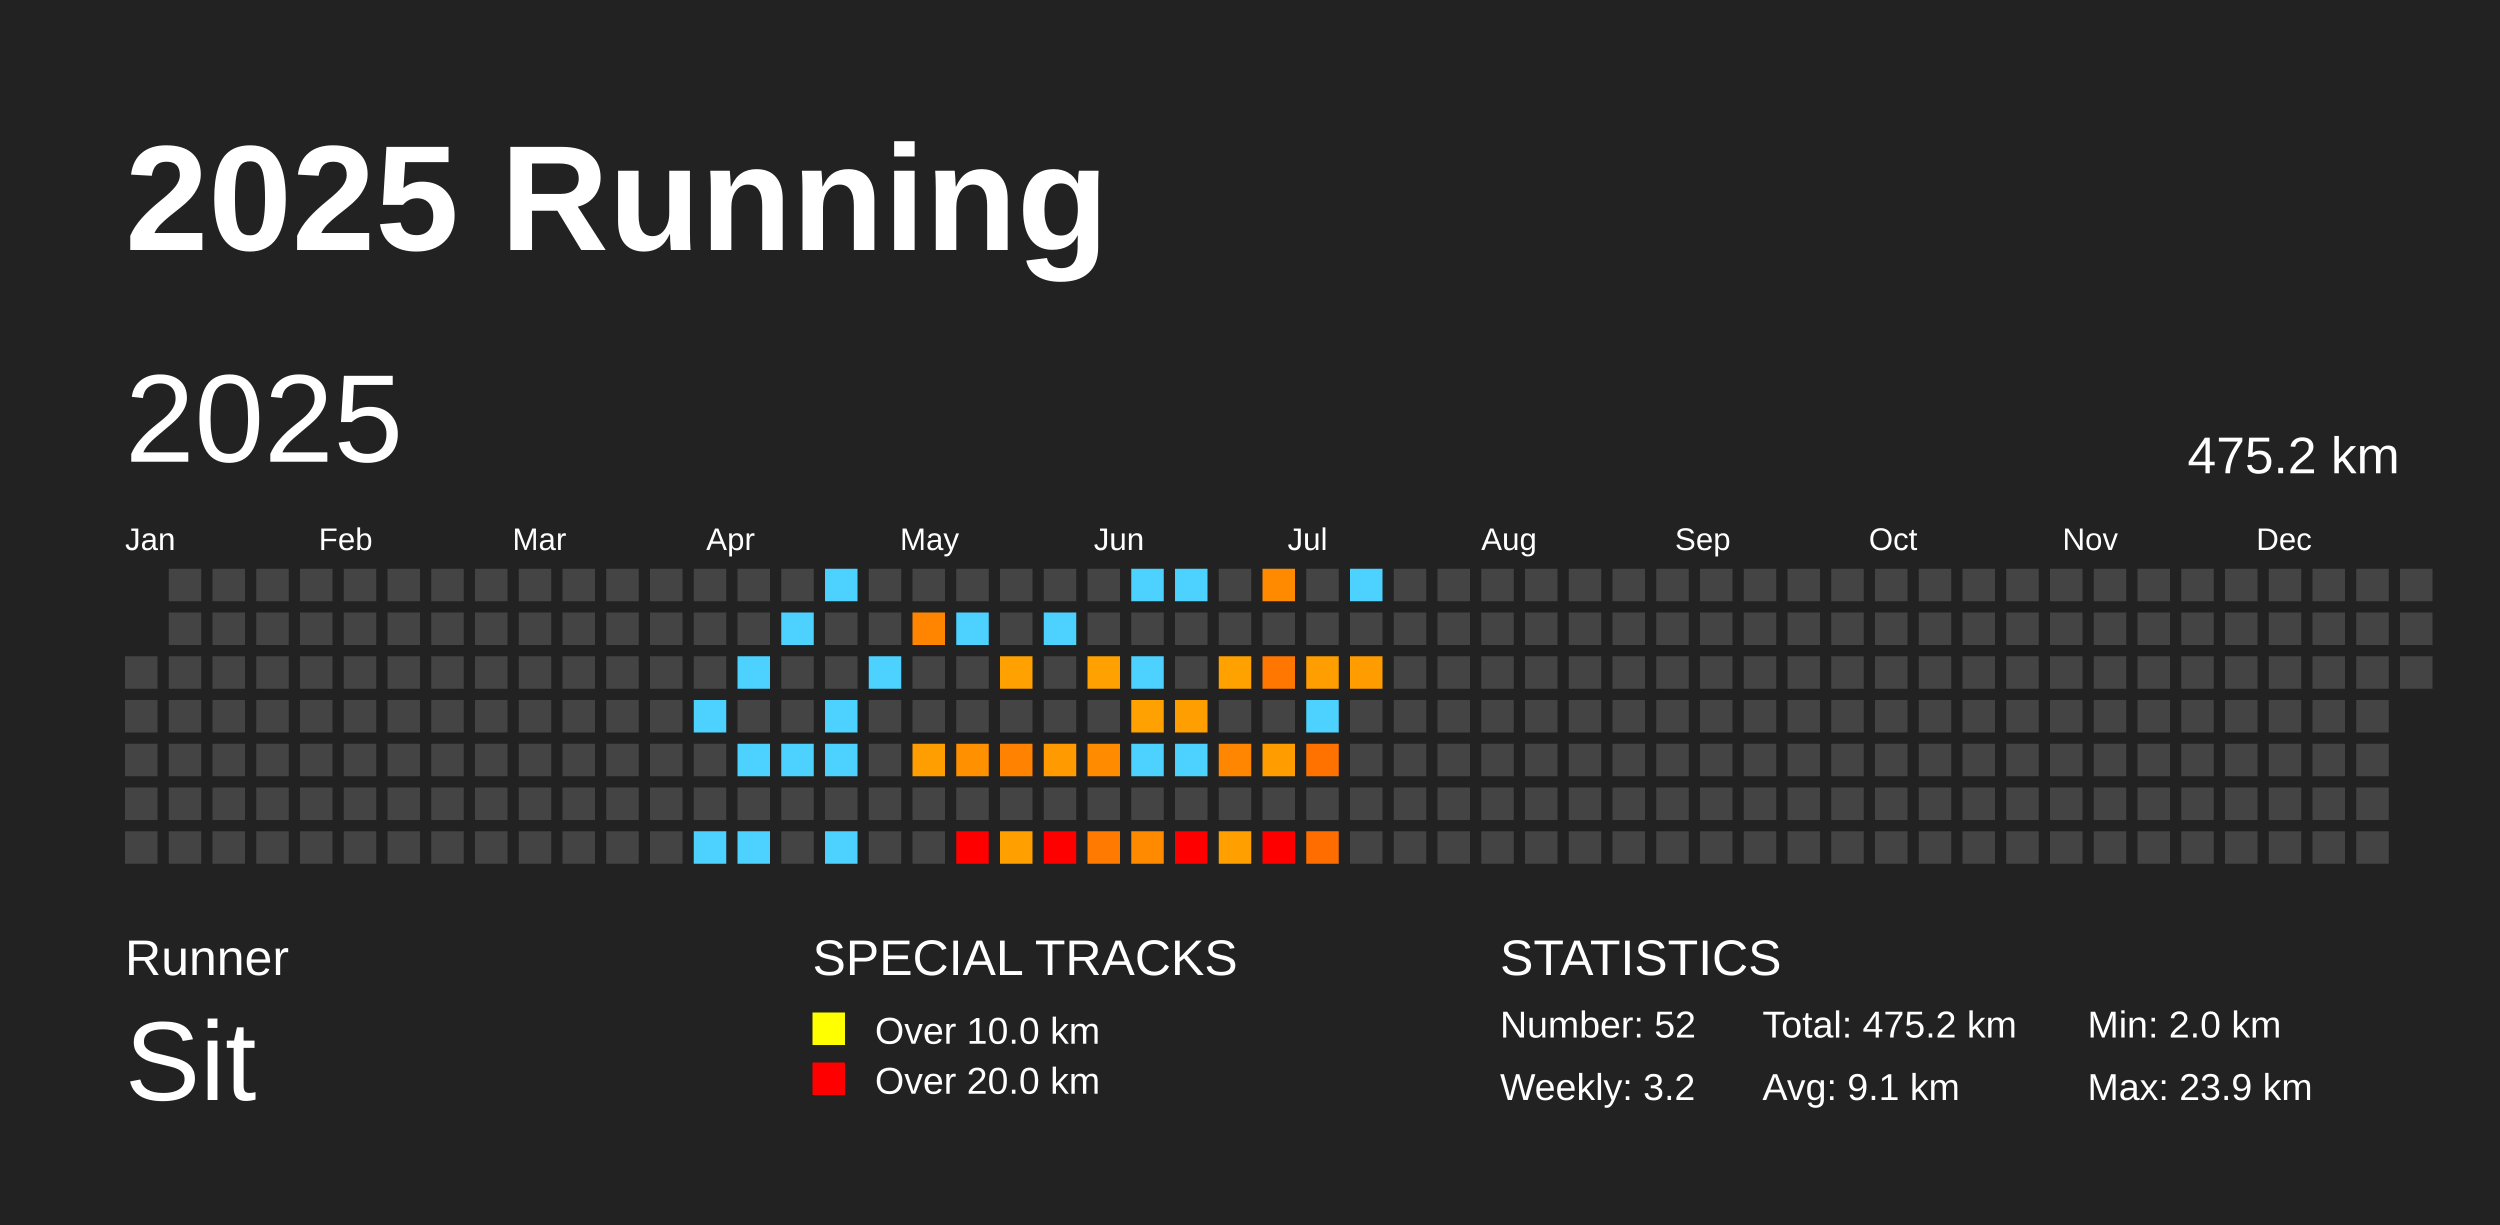
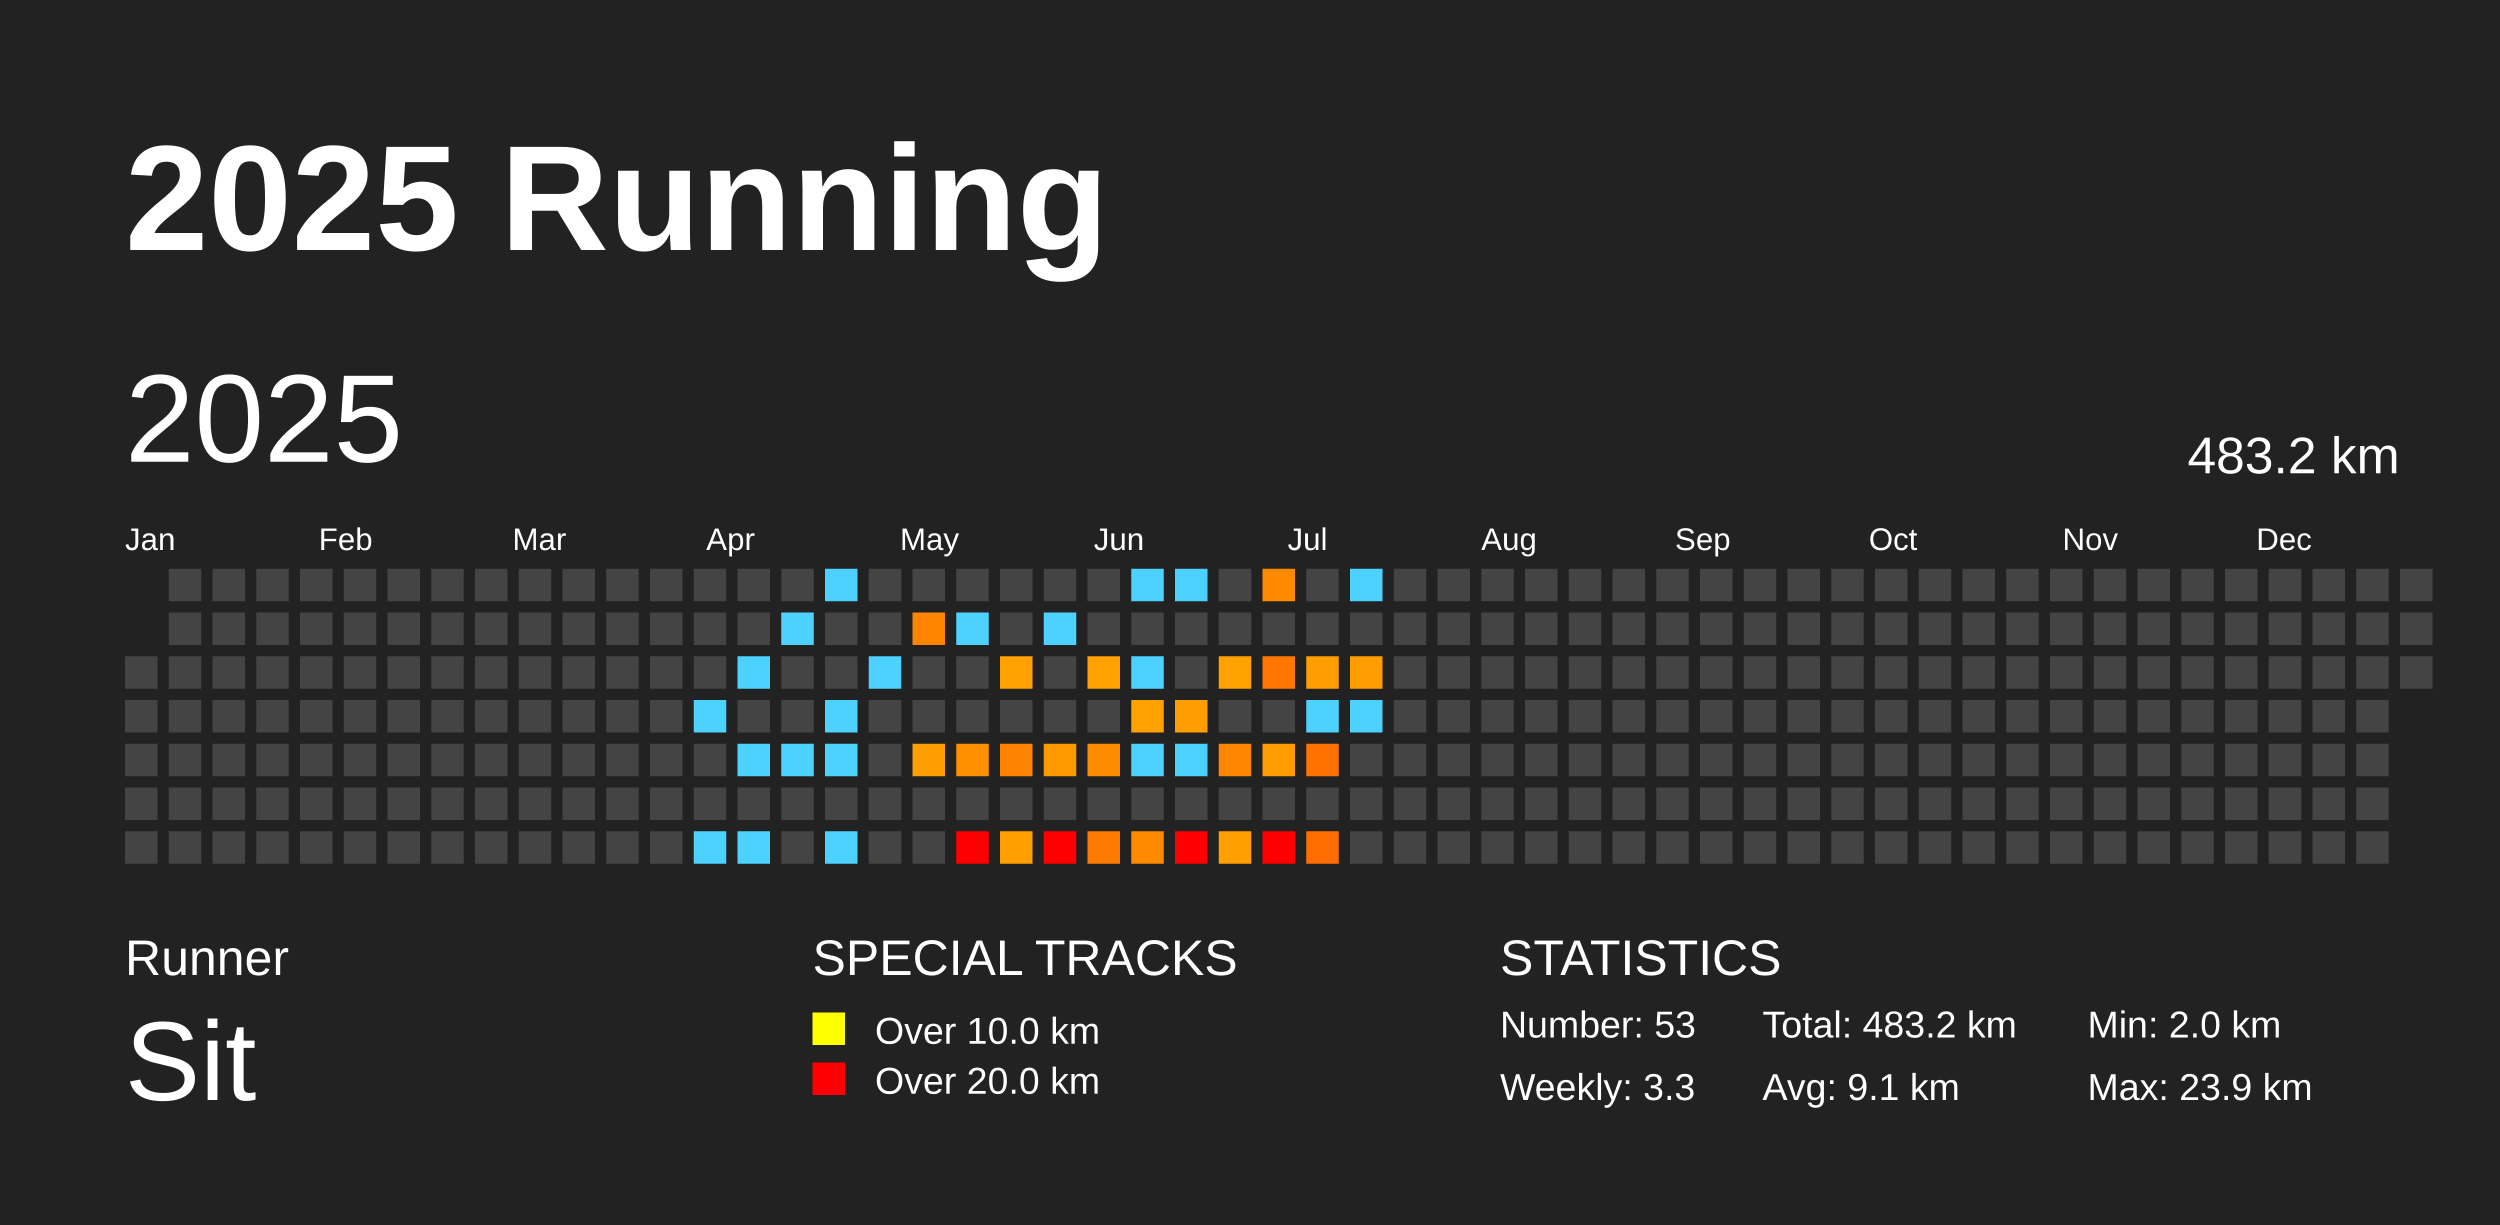
<svg xmlns="http://www.w3.org/2000/svg" baseProfile="full" height="98mm" version="1.1" viewBox="0,0,200,98" width="200mm">
  <defs />
  <rect fill="#222222" height="98" width="200" x="0" y="0" />
  <text fill="#FFFFFF" style="font-size:12px; font-family:Arial; font-weight:bold;" x="10" y="20">2025 Running</text>
  <text fill="#FFFFFF" style="font-size:4px; font-family:Arial" x="10" y="78">Runner</text>
  <text fill="#FFFFFF" style="font-size:9px; font-family:Arial" x="10" y="88">Sit</text>
  <text fill="#FFFFFF" style="font-size:4px; font-family:Arial" x="65" y="78">SPECIAL TRACKS</text>
  <rect fill="yellow" height="2.6" width="2.6" x="65" y="81" />
  <text fill="#FFFFFF" style="font-size:3px; font-family:Arial" x="70" y="83.5">Over 10.0 km</text>
  <rect fill="red" height="2.6" width="2.6" x="65" y="85" />
  <text fill="#FFFFFF" style="font-size:3px; font-family:Arial" x="70" y="87.5">Over 20.0 km</text>
  <text fill="#FFFFFF" style="font-size:4px; font-family:Arial" x="120" y="78">STATISTICS</text>
-   <text fill="#FFFFFF" style="font-size:3px; font-family:Arial" x="120" y="83">Number: 52</text>
-   <text fill="#FFFFFF" style="font-size:3px; font-family:Arial" x="120" y="88">Weekly: 3.2</text>
-   <text fill="#FFFFFF" style="font-size:3px; font-family:Arial" x="141" y="83">Total: 475.2 km</text>
+   <text fill="#FFFFFF" style="font-size:3px; font-family:Arial" x="120" y="83">Number: 53</text>
+   <text fill="#FFFFFF" style="font-size:3px; font-family:Arial" x="120" y="88">Weekly: 3.3</text>
+   <text fill="#FFFFFF" style="font-size:3px; font-family:Arial" x="141" y="83">Total: 483.2 km</text>
  <text fill="#FFFFFF" style="font-size:3px; font-family:Arial" x="141" y="88">Avg: 9.1 km</text>
  <text fill="#FFFFFF" style="font-size:3px; font-family:Arial" x="167" y="83">Min: 2.0 km</text>
  <text fill="#FFFFFF" style="font-size:3px; font-family:Arial" x="167" y="88">Max: 23.9 km</text>
  <text dominant-baseline="hanging" fill="#FFFFFF" style="font-size:10.0px; font-family:Arial;" x="10" y="30">2025</text>
-   <text dominant-baseline="hanging" fill="#FFFFFF" style="font-size:4.125px; font-family:Arial;" x="175" y="35">475.2 km</text>
+   <text dominant-baseline="hanging" fill="#FFFFFF" style="font-size:4.125px; font-family:Arial;" x="175" y="35">483.2 km</text>
  <text fill="#FFFFFF" style="font-size:2.5px; font-family:Arial" x="10.0" y="44">Jan</text>
  <text fill="#FFFFFF" style="font-size:2.5px; font-family:Arial" x="25.5" y="44">Feb</text>
  <text fill="#FFFFFF" style="font-size:2.5px; font-family:Arial" x="41.0" y="44">Mar</text>
  <text fill="#FFFFFF" style="font-size:2.5px; font-family:Arial" x="56.5" y="44">Apr</text>
  <text fill="#FFFFFF" style="font-size:2.5px; font-family:Arial" x="72.0" y="44">May</text>
  <text fill="#FFFFFF" style="font-size:2.5px; font-family:Arial" x="87.5" y="44">Jun</text>
  <text fill="#FFFFFF" style="font-size:2.5px; font-family:Arial" x="103.0" y="44">Jul</text>
  <text fill="#FFFFFF" style="font-size:2.5px; font-family:Arial" x="118.5" y="44">Aug</text>
  <text fill="#FFFFFF" style="font-size:2.5px; font-family:Arial" x="134.0" y="44">Sep</text>
  <text fill="#FFFFFF" style="font-size:2.5px; font-family:Arial" x="149.5" y="44">Oct</text>
  <text fill="#FFFFFF" style="font-size:2.5px; font-family:Arial" x="165.0" y="44">Nov</text>
  <text fill="#FFFFFF" style="font-size:2.5px; font-family:Arial" x="180.5" y="44">Dec</text>
  <rect fill="#444444" height="2.6" width="2.6" x="10.0" y="52.5" />
  <rect fill="#444444" height="2.6" width="2.6" x="10.0" y="56.0" />
  <rect fill="#444444" height="2.6" width="2.6" x="10.0" y="59.5" />
  <rect fill="#444444" height="2.6" width="2.6" x="10.0" y="63.0" />
  <rect fill="#444444" height="2.6" width="2.6" x="10.0" y="66.5" />
  <rect fill="#444444" height="2.6" width="2.6" x="13.5" y="45.5" />
  <rect fill="#444444" height="2.6" width="2.6" x="13.5" y="49.0" />
  <rect fill="#444444" height="2.6" width="2.6" x="13.5" y="52.5" />
  <rect fill="#444444" height="2.6" width="2.6" x="13.5" y="56.0" />
  <rect fill="#444444" height="2.6" width="2.6" x="13.5" y="59.5" />
  <rect fill="#444444" height="2.6" width="2.6" x="13.5" y="63.0" />
  <rect fill="#444444" height="2.6" width="2.6" x="13.5" y="66.5" />
  <rect fill="#444444" height="2.6" width="2.6" x="17.0" y="45.5" />
  <rect fill="#444444" height="2.6" width="2.6" x="17.0" y="49.0" />
  <rect fill="#444444" height="2.6" width="2.6" x="17.0" y="52.5" />
  <rect fill="#444444" height="2.6" width="2.6" x="17.0" y="56.0" />
  <rect fill="#444444" height="2.6" width="2.6" x="17.0" y="59.5" />
  <rect fill="#444444" height="2.6" width="2.6" x="17.0" y="63.0" />
  <rect fill="#444444" height="2.6" width="2.6" x="17.0" y="66.5" />
  <rect fill="#444444" height="2.6" width="2.6" x="20.5" y="45.5" />
  <rect fill="#444444" height="2.6" width="2.6" x="20.5" y="49.0" />
  <rect fill="#444444" height="2.6" width="2.6" x="20.5" y="52.5" />
  <rect fill="#444444" height="2.6" width="2.6" x="20.5" y="56.0" />
  <rect fill="#444444" height="2.6" width="2.6" x="20.5" y="59.5" />
  <rect fill="#444444" height="2.6" width="2.6" x="20.5" y="63.0" />
  <rect fill="#444444" height="2.6" width="2.6" x="20.5" y="66.5" />
  <rect fill="#444444" height="2.6" width="2.6" x="24.0" y="45.5" />
  <rect fill="#444444" height="2.6" width="2.6" x="24.0" y="49.0" />
  <rect fill="#444444" height="2.6" width="2.6" x="24.0" y="52.5" />
  <rect fill="#444444" height="2.6" width="2.6" x="24.0" y="56.0" />
  <rect fill="#444444" height="2.6" width="2.6" x="24.0" y="59.5" />
  <rect fill="#444444" height="2.6" width="2.6" x="24.0" y="63.0" />
  <rect fill="#444444" height="2.6" width="2.6" x="24.0" y="66.5" />
  <rect fill="#444444" height="2.6" width="2.6" x="27.5" y="45.5" />
  <rect fill="#444444" height="2.6" width="2.6" x="27.5" y="49.0" />
  <rect fill="#444444" height="2.6" width="2.6" x="27.5" y="52.5" />
  <rect fill="#444444" height="2.6" width="2.6" x="27.5" y="56.0" />
  <rect fill="#444444" height="2.6" width="2.6" x="27.5" y="59.5" />
  <rect fill="#444444" height="2.6" width="2.6" x="27.5" y="63.0" />
  <rect fill="#444444" height="2.6" width="2.6" x="27.5" y="66.5" />
  <rect fill="#444444" height="2.6" width="2.6" x="31.0" y="45.5" />
  <rect fill="#444444" height="2.6" width="2.6" x="31.0" y="49.0" />
  <rect fill="#444444" height="2.6" width="2.6" x="31.0" y="52.5" />
  <rect fill="#444444" height="2.6" width="2.6" x="31.0" y="56.0" />
  <rect fill="#444444" height="2.6" width="2.6" x="31.0" y="59.5" />
  <rect fill="#444444" height="2.6" width="2.6" x="31.0" y="63.0" />
  <rect fill="#444444" height="2.6" width="2.6" x="31.0" y="66.5" />
  <rect fill="#444444" height="2.6" width="2.6" x="34.5" y="45.5" />
  <rect fill="#444444" height="2.6" width="2.6" x="34.5" y="49.0" />
  <rect fill="#444444" height="2.6" width="2.6" x="34.5" y="52.5" />
  <rect fill="#444444" height="2.6" width="2.6" x="34.5" y="56.0" />
  <rect fill="#444444" height="2.6" width="2.6" x="34.5" y="59.5" />
  <rect fill="#444444" height="2.6" width="2.6" x="34.5" y="63.0" />
  <rect fill="#444444" height="2.6" width="2.6" x="34.5" y="66.5" />
  <rect fill="#444444" height="2.6" width="2.6" x="38.0" y="45.5" />
  <rect fill="#444444" height="2.6" width="2.6" x="38.0" y="49.0" />
  <rect fill="#444444" height="2.6" width="2.6" x="38.0" y="52.5" />
  <rect fill="#444444" height="2.6" width="2.6" x="38.0" y="56.0" />
  <rect fill="#444444" height="2.6" width="2.6" x="38.0" y="59.5" />
  <rect fill="#444444" height="2.6" width="2.6" x="38.0" y="63.0" />
  <rect fill="#444444" height="2.6" width="2.6" x="38.0" y="66.5" />
  <rect fill="#444444" height="2.6" width="2.6" x="41.5" y="45.5" />
  <rect fill="#444444" height="2.6" width="2.6" x="41.5" y="49.0" />
  <rect fill="#444444" height="2.6" width="2.6" x="41.5" y="52.5" />
  <rect fill="#444444" height="2.6" width="2.6" x="41.5" y="56.0" />
  <rect fill="#444444" height="2.6" width="2.6" x="41.5" y="59.5" />
  <rect fill="#444444" height="2.6" width="2.6" x="41.5" y="63.0" />
  <rect fill="#444444" height="2.6" width="2.6" x="41.5" y="66.5" />
  <rect fill="#444444" height="2.6" width="2.6" x="45.0" y="45.5" />
  <rect fill="#444444" height="2.6" width="2.6" x="45.0" y="49.0" />
  <rect fill="#444444" height="2.6" width="2.6" x="45.0" y="52.5" />
  <rect fill="#444444" height="2.6" width="2.6" x="45.0" y="56.0" />
  <rect fill="#444444" height="2.6" width="2.6" x="45.0" y="59.5" />
  <rect fill="#444444" height="2.6" width="2.6" x="45.0" y="63.0" />
  <rect fill="#444444" height="2.6" width="2.6" x="45.0" y="66.5" />
  <rect fill="#444444" height="2.6" width="2.6" x="48.5" y="45.5" />
  <rect fill="#444444" height="2.6" width="2.6" x="48.5" y="49.0" />
  <rect fill="#444444" height="2.6" width="2.6" x="48.5" y="52.5" />
  <rect fill="#444444" height="2.6" width="2.6" x="48.5" y="56.0" />
  <rect fill="#444444" height="2.6" width="2.6" x="48.5" y="59.5" />
  <rect fill="#444444" height="2.6" width="2.6" x="48.5" y="63.0" />
  <rect fill="#444444" height="2.6" width="2.6" x="48.5" y="66.5" />
  <rect fill="#444444" height="2.6" width="2.6" x="52.0" y="45.5" />
  <rect fill="#444444" height="2.6" width="2.6" x="52.0" y="49.0" />
  <rect fill="#444444" height="2.6" width="2.6" x="52.0" y="52.5" />
  <rect fill="#444444" height="2.6" width="2.6" x="52.0" y="56.0" />
  <rect fill="#444444" height="2.6" width="2.6" x="52.0" y="59.5" />
  <rect fill="#444444" height="2.6" width="2.6" x="52.0" y="63.0" />
  <rect fill="#444444" height="2.6" width="2.6" x="52.0" y="66.5" />
  <rect fill="#444444" height="2.6" width="2.6" x="55.5" y="45.5" />
  <rect fill="#444444" height="2.6" width="2.6" x="55.5" y="49.0" />
  <rect fill="#444444" height="2.6" width="2.6" x="55.5" y="52.5" />
  <rect fill="#4dd2ff" height="2.6" width="2.6" x="55.5" y="56.0" />
  <rect fill="#444444" height="2.6" width="2.6" x="55.5" y="59.5" />
  <rect fill="#444444" height="2.6" width="2.6" x="55.5" y="63.0" />
  <rect fill="#4dd2ff" height="2.6" width="2.6" x="55.5" y="66.5" />
  <rect fill="#444444" height="2.6" width="2.6" x="59.0" y="45.5" />
  <rect fill="#444444" height="2.6" width="2.6" x="59.0" y="49.0" />
  <rect fill="#4dd2ff" height="2.6" width="2.6" x="59.0" y="52.5" />
  <rect fill="#444444" height="2.6" width="2.6" x="59.0" y="56.0" />
  <rect fill="#4dd2ff" height="2.6" width="2.6" x="59.0" y="59.5" />
  <rect fill="#444444" height="2.6" width="2.6" x="59.0" y="63.0" />
  <rect fill="#4dd2ff" height="2.6" width="2.6" x="59.0" y="66.5" />
  <rect fill="#444444" height="2.6" width="2.6" x="62.5" y="45.5" />
  <rect fill="#4dd2ff" height="2.6" width="2.6" x="62.5" y="49.0" />
  <rect fill="#444444" height="2.6" width="2.6" x="62.5" y="52.5" />
  <rect fill="#444444" height="2.6" width="2.6" x="62.5" y="56.0" />
  <rect fill="#4dd2ff" height="2.6" width="2.6" x="62.5" y="59.5" />
  <rect fill="#444444" height="2.6" width="2.6" x="62.5" y="63.0" />
  <rect fill="#444444" height="2.6" width="2.6" x="62.5" y="66.5" />
  <rect fill="#4dd2ff" height="2.6" width="2.6" x="66.0" y="45.5" />
  <rect fill="#444444" height="2.6" width="2.6" x="66.0" y="49.0" />
  <rect fill="#444444" height="2.6" width="2.6" x="66.0" y="52.5" />
  <rect fill="#4dd2ff" height="2.6" width="2.6" x="66.0" y="56.0" />
  <rect fill="#4dd2ff" height="2.6" width="2.6" x="66.0" y="59.5" />
  <rect fill="#444444" height="2.6" width="2.6" x="66.0" y="63.0" />
  <rect fill="#4dd2ff" height="2.6" width="2.6" x="66.0" y="66.5" />
  <rect fill="#444444" height="2.6" width="2.6" x="69.5" y="45.5" />
  <rect fill="#444444" height="2.6" width="2.6" x="69.5" y="49.0" />
  <rect fill="#4dd2ff" height="2.6" width="2.6" x="69.5" y="52.5" />
  <rect fill="#444444" height="2.6" width="2.6" x="69.5" y="56.0" />
  <rect fill="#444444" height="2.6" width="2.6" x="69.5" y="59.5" />
  <rect fill="#444444" height="2.6" width="2.6" x="69.5" y="63.0" />
  <rect fill="#444444" height="2.6" width="2.6" x="69.5" y="66.5" />
  <rect fill="#444444" height="2.6" width="2.6" x="73.0" y="45.5" />
  <rect fill="#ff8500" height="2.6" width="2.6" x="73.0" y="49.0" />
  <rect fill="#444444" height="2.6" width="2.6" x="73.0" y="52.5" />
  <rect fill="#444444" height="2.6" width="2.6" x="73.0" y="56.0" />
  <rect fill="#ff9e00" height="2.6" width="2.6" x="73.0" y="59.5" />
  <rect fill="#444444" height="2.6" width="2.6" x="73.0" y="63.0" />
  <rect fill="#444444" height="2.6" width="2.6" x="73.0" y="66.5" />
  <rect fill="#444444" height="2.6" width="2.6" x="76.5" y="45.5" />
  <rect fill="#4dd2ff" height="2.6" width="2.6" x="76.5" y="49.0" />
  <rect fill="#444444" height="2.6" width="2.6" x="76.5" y="52.5" />
  <rect fill="#444444" height="2.6" width="2.6" x="76.5" y="56.0" />
  <rect fill="#ff9000" height="2.6" width="2.6" x="76.5" y="59.5" />
  <rect fill="#444444" height="2.6" width="2.6" x="76.5" y="63.0" />
  <rect fill="red" height="2.6" width="2.6" x="76.5" y="66.5" />
  <rect fill="#444444" height="2.6" width="2.6" x="80.0" y="45.5" />
  <rect fill="#444444" height="2.6" width="2.6" x="80.0" y="49.0" />
  <rect fill="#ffa100" height="2.6" width="2.6" x="80.0" y="52.5" />
  <rect fill="#444444" height="2.6" width="2.6" x="80.0" y="56.0" />
  <rect fill="#ff8200" height="2.6" width="2.6" x="80.0" y="59.5" />
  <rect fill="#444444" height="2.6" width="2.6" x="80.0" y="63.0" />
  <rect fill="#ffa000" height="2.6" width="2.6" x="80.0" y="66.5" />
  <rect fill="#444444" height="2.6" width="2.6" x="83.5" y="45.5" />
  <rect fill="#4dd2ff" height="2.6" width="2.6" x="83.5" y="49.0" />
  <rect fill="#444444" height="2.6" width="2.6" x="83.5" y="52.5" />
  <rect fill="#444444" height="2.6" width="2.6" x="83.5" y="56.0" />
  <rect fill="#ff9b00" height="2.6" width="2.6" x="83.5" y="59.5" />
  <rect fill="#444444" height="2.6" width="2.6" x="83.5" y="63.0" />
  <rect fill="red" height="2.6" width="2.6" x="83.5" y="66.5" />
  <rect fill="#444444" height="2.6" width="2.6" x="87.0" y="45.5" />
  <rect fill="#444444" height="2.6" width="2.6" x="87.0" y="49.0" />
  <rect fill="#ffa100" height="2.6" width="2.6" x="87.0" y="52.5" />
  <rect fill="#444444" height="2.6" width="2.6" x="87.0" y="56.0" />
  <rect fill="#ff8b00" height="2.6" width="2.6" x="87.0" y="59.5" />
  <rect fill="#444444" height="2.6" width="2.6" x="87.0" y="63.0" />
  <rect fill="#ff7a00" height="2.6" width="2.6" x="87.0" y="66.5" />
  <rect fill="#4dd2ff" height="2.6" width="2.6" x="90.5" y="45.5" />
  <rect fill="#444444" height="2.6" width="2.6" x="90.5" y="49.0" />
  <rect fill="#4dd2ff" height="2.6" width="2.6" x="90.5" y="52.5" />
  <rect fill="#ffa100" height="2.6" width="2.6" x="90.5" y="56.0" />
  <rect fill="#4dd2ff" height="2.6" width="2.6" x="90.5" y="59.5" />
  <rect fill="#444444" height="2.6" width="2.6" x="90.5" y="63.0" />
  <rect fill="#ff8a00" height="2.6" width="2.6" x="90.5" y="66.5" />
  <rect fill="#4dd2ff" height="2.6" width="2.6" x="94.0" y="45.5" />
  <rect fill="#444444" height="2.6" width="2.6" x="94.0" y="49.0" />
  <rect fill="#444444" height="2.6" width="2.6" x="94.0" y="52.5" />
  <rect fill="#ff9e00" height="2.6" width="2.6" x="94.0" y="56.0" />
  <rect fill="#4dd2ff" height="2.6" width="2.6" x="94.0" y="59.5" />
  <rect fill="#444444" height="2.6" width="2.6" x="94.0" y="63.0" />
  <rect fill="red" height="2.6" width="2.6" x="94.0" y="66.5" />
  <rect fill="#444444" height="2.6" width="2.6" x="97.5" y="45.5" />
  <rect fill="#444444" height="2.6" width="2.6" x="97.5" y="49.0" />
  <rect fill="#ffa200" height="2.6" width="2.6" x="97.5" y="52.5" />
  <rect fill="#444444" height="2.6" width="2.6" x="97.5" y="56.0" />
  <rect fill="#ff8600" height="2.6" width="2.6" x="97.5" y="59.5" />
  <rect fill="#444444" height="2.6" width="2.6" x="97.5" y="63.0" />
  <rect fill="#ff9f00" height="2.6" width="2.6" x="97.5" y="66.5" />
  <rect fill="#ff8a00" height="2.6" width="2.6" x="101.0" y="45.5" />
  <rect fill="#444444" height="2.6" width="2.6" x="101.0" y="49.0" />
  <rect fill="#ff7600" height="2.6" width="2.6" x="101.0" y="52.5" />
  <rect fill="#444444" height="2.6" width="2.6" x="101.0" y="56.0" />
  <rect fill="#ff9d00" height="2.6" width="2.6" x="101.0" y="59.5" />
  <rect fill="#444444" height="2.6" width="2.6" x="101.0" y="63.0" />
  <rect fill="red" height="2.6" width="2.6" x="101.0" y="66.5" />
  <rect fill="#444444" height="2.6" width="2.6" x="104.5" y="45.5" />
  <rect fill="#444444" height="2.6" width="2.6" x="104.5" y="49.0" />
  <rect fill="#ff9e00" height="2.6" width="2.6" x="104.5" y="52.5" />
  <rect fill="#4dd2ff" height="2.6" width="2.6" x="104.5" y="56.0" />
  <rect fill="#ff7200" height="2.6" width="2.6" x="104.5" y="59.5" />
  <rect fill="#444444" height="2.6" width="2.6" x="104.5" y="63.0" />
  <rect fill="#ff6d00" height="2.6" width="2.6" x="104.5" y="66.5" />
  <rect fill="#4dd2ff" height="2.6" width="2.6" x="108.0" y="45.5" />
  <rect fill="#444444" height="2.6" width="2.6" x="108.0" y="49.0" />
  <rect fill="#ff9d00" height="2.6" width="2.6" x="108.0" y="52.5" />
-   <rect fill="#444444" height="2.6" width="2.6" x="108.0" y="56.0" />
+   <rect fill="#4dd2ff" height="2.6" width="2.6" x="108.0" y="56.0" />
  <rect fill="#444444" height="2.6" width="2.6" x="108.0" y="59.5" />
  <rect fill="#444444" height="2.6" width="2.6" x="108.0" y="63.0" />
  <rect fill="#444444" height="2.6" width="2.6" x="108.0" y="66.5" />
  <rect fill="#444444" height="2.6" width="2.6" x="111.5" y="45.5" />
  <rect fill="#444444" height="2.6" width="2.6" x="111.5" y="49.0" />
  <rect fill="#444444" height="2.6" width="2.6" x="111.5" y="52.5" />
  <rect fill="#444444" height="2.6" width="2.6" x="111.5" y="56.0" />
  <rect fill="#444444" height="2.6" width="2.6" x="111.5" y="59.5" />
  <rect fill="#444444" height="2.6" width="2.6" x="111.5" y="63.0" />
  <rect fill="#444444" height="2.6" width="2.6" x="111.5" y="66.5" />
  <rect fill="#444444" height="2.6" width="2.6" x="115.0" y="45.5" />
  <rect fill="#444444" height="2.6" width="2.6" x="115.0" y="49.0" />
  <rect fill="#444444" height="2.6" width="2.6" x="115.0" y="52.5" />
  <rect fill="#444444" height="2.6" width="2.6" x="115.0" y="56.0" />
  <rect fill="#444444" height="2.6" width="2.6" x="115.0" y="59.5" />
  <rect fill="#444444" height="2.6" width="2.6" x="115.0" y="63.0" />
  <rect fill="#444444" height="2.6" width="2.6" x="115.0" y="66.5" />
  <rect fill="#444444" height="2.6" width="2.6" x="118.5" y="45.5" />
  <rect fill="#444444" height="2.6" width="2.6" x="118.5" y="49.0" />
  <rect fill="#444444" height="2.6" width="2.6" x="118.5" y="52.5" />
  <rect fill="#444444" height="2.6" width="2.6" x="118.5" y="56.0" />
  <rect fill="#444444" height="2.6" width="2.6" x="118.5" y="59.5" />
  <rect fill="#444444" height="2.6" width="2.6" x="118.5" y="63.0" />
  <rect fill="#444444" height="2.6" width="2.6" x="118.5" y="66.5" />
  <rect fill="#444444" height="2.6" width="2.6" x="122.0" y="45.5" />
  <rect fill="#444444" height="2.6" width="2.6" x="122.0" y="49.0" />
  <rect fill="#444444" height="2.6" width="2.6" x="122.0" y="52.5" />
  <rect fill="#444444" height="2.6" width="2.6" x="122.0" y="56.0" />
  <rect fill="#444444" height="2.6" width="2.6" x="122.0" y="59.5" />
  <rect fill="#444444" height="2.6" width="2.6" x="122.0" y="63.0" />
  <rect fill="#444444" height="2.6" width="2.6" x="122.0" y="66.5" />
  <rect fill="#444444" height="2.6" width="2.6" x="125.5" y="45.5" />
  <rect fill="#444444" height="2.6" width="2.6" x="125.5" y="49.0" />
  <rect fill="#444444" height="2.6" width="2.6" x="125.5" y="52.5" />
  <rect fill="#444444" height="2.6" width="2.6" x="125.5" y="56.0" />
  <rect fill="#444444" height="2.6" width="2.6" x="125.5" y="59.5" />
  <rect fill="#444444" height="2.6" width="2.6" x="125.5" y="63.0" />
  <rect fill="#444444" height="2.6" width="2.6" x="125.5" y="66.5" />
  <rect fill="#444444" height="2.6" width="2.6" x="129.0" y="45.5" />
  <rect fill="#444444" height="2.6" width="2.6" x="129.0" y="49.0" />
  <rect fill="#444444" height="2.6" width="2.6" x="129.0" y="52.5" />
  <rect fill="#444444" height="2.6" width="2.6" x="129.0" y="56.0" />
  <rect fill="#444444" height="2.6" width="2.6" x="129.0" y="59.5" />
  <rect fill="#444444" height="2.6" width="2.6" x="129.0" y="63.0" />
  <rect fill="#444444" height="2.6" width="2.6" x="129.0" y="66.5" />
  <rect fill="#444444" height="2.6" width="2.6" x="132.5" y="45.5" />
  <rect fill="#444444" height="2.6" width="2.6" x="132.5" y="49.0" />
  <rect fill="#444444" height="2.6" width="2.6" x="132.5" y="52.5" />
  <rect fill="#444444" height="2.6" width="2.6" x="132.5" y="56.0" />
  <rect fill="#444444" height="2.6" width="2.6" x="132.5" y="59.5" />
  <rect fill="#444444" height="2.6" width="2.6" x="132.5" y="63.0" />
  <rect fill="#444444" height="2.6" width="2.6" x="132.5" y="66.5" />
  <rect fill="#444444" height="2.6" width="2.6" x="136.0" y="45.5" />
  <rect fill="#444444" height="2.6" width="2.6" x="136.0" y="49.0" />
  <rect fill="#444444" height="2.6" width="2.6" x="136.0" y="52.5" />
  <rect fill="#444444" height="2.6" width="2.6" x="136.0" y="56.0" />
  <rect fill="#444444" height="2.6" width="2.6" x="136.0" y="59.5" />
  <rect fill="#444444" height="2.6" width="2.6" x="136.0" y="63.0" />
  <rect fill="#444444" height="2.6" width="2.6" x="136.0" y="66.5" />
  <rect fill="#444444" height="2.6" width="2.6" x="139.5" y="45.5" />
  <rect fill="#444444" height="2.6" width="2.6" x="139.5" y="49.0" />
  <rect fill="#444444" height="2.6" width="2.6" x="139.5" y="52.5" />
  <rect fill="#444444" height="2.6" width="2.6" x="139.5" y="56.0" />
  <rect fill="#444444" height="2.6" width="2.6" x="139.5" y="59.5" />
  <rect fill="#444444" height="2.6" width="2.6" x="139.5" y="63.0" />
  <rect fill="#444444" height="2.6" width="2.6" x="139.5" y="66.5" />
  <rect fill="#444444" height="2.6" width="2.6" x="143.0" y="45.5" />
  <rect fill="#444444" height="2.6" width="2.6" x="143.0" y="49.0" />
  <rect fill="#444444" height="2.6" width="2.6" x="143.0" y="52.5" />
  <rect fill="#444444" height="2.6" width="2.6" x="143.0" y="56.0" />
  <rect fill="#444444" height="2.6" width="2.6" x="143.0" y="59.5" />
  <rect fill="#444444" height="2.6" width="2.6" x="143.0" y="63.0" />
  <rect fill="#444444" height="2.6" width="2.6" x="143.0" y="66.5" />
  <rect fill="#444444" height="2.6" width="2.6" x="146.5" y="45.5" />
  <rect fill="#444444" height="2.6" width="2.6" x="146.5" y="49.0" />
  <rect fill="#444444" height="2.6" width="2.6" x="146.5" y="52.5" />
  <rect fill="#444444" height="2.6" width="2.6" x="146.5" y="56.0" />
  <rect fill="#444444" height="2.6" width="2.6" x="146.5" y="59.5" />
  <rect fill="#444444" height="2.6" width="2.6" x="146.5" y="63.0" />
  <rect fill="#444444" height="2.6" width="2.6" x="146.5" y="66.5" />
  <rect fill="#444444" height="2.6" width="2.6" x="150.0" y="45.5" />
  <rect fill="#444444" height="2.6" width="2.6" x="150.0" y="49.0" />
  <rect fill="#444444" height="2.6" width="2.6" x="150.0" y="52.5" />
  <rect fill="#444444" height="2.6" width="2.6" x="150.0" y="56.0" />
  <rect fill="#444444" height="2.6" width="2.6" x="150.0" y="59.5" />
  <rect fill="#444444" height="2.6" width="2.6" x="150.0" y="63.0" />
  <rect fill="#444444" height="2.6" width="2.6" x="150.0" y="66.5" />
  <rect fill="#444444" height="2.6" width="2.6" x="153.5" y="45.5" />
  <rect fill="#444444" height="2.6" width="2.6" x="153.5" y="49.0" />
  <rect fill="#444444" height="2.6" width="2.6" x="153.5" y="52.5" />
  <rect fill="#444444" height="2.6" width="2.6" x="153.5" y="56.0" />
  <rect fill="#444444" height="2.6" width="2.6" x="153.5" y="59.5" />
  <rect fill="#444444" height="2.6" width="2.6" x="153.5" y="63.0" />
  <rect fill="#444444" height="2.6" width="2.6" x="153.5" y="66.5" />
  <rect fill="#444444" height="2.6" width="2.6" x="157.0" y="45.5" />
  <rect fill="#444444" height="2.6" width="2.6" x="157.0" y="49.0" />
  <rect fill="#444444" height="2.6" width="2.6" x="157.0" y="52.5" />
  <rect fill="#444444" height="2.6" width="2.6" x="157.0" y="56.0" />
  <rect fill="#444444" height="2.6" width="2.6" x="157.0" y="59.5" />
  <rect fill="#444444" height="2.6" width="2.6" x="157.0" y="63.0" />
  <rect fill="#444444" height="2.6" width="2.6" x="157.0" y="66.5" />
  <rect fill="#444444" height="2.6" width="2.6" x="160.5" y="45.5" />
  <rect fill="#444444" height="2.6" width="2.6" x="160.5" y="49.0" />
  <rect fill="#444444" height="2.6" width="2.6" x="160.5" y="52.5" />
  <rect fill="#444444" height="2.6" width="2.6" x="160.5" y="56.0" />
  <rect fill="#444444" height="2.6" width="2.6" x="160.5" y="59.5" />
  <rect fill="#444444" height="2.6" width="2.6" x="160.5" y="63.0" />
  <rect fill="#444444" height="2.6" width="2.6" x="160.5" y="66.5" />
  <rect fill="#444444" height="2.6" width="2.6" x="164.0" y="45.5" />
  <rect fill="#444444" height="2.6" width="2.6" x="164.0" y="49.0" />
  <rect fill="#444444" height="2.6" width="2.6" x="164.0" y="52.5" />
  <rect fill="#444444" height="2.6" width="2.6" x="164.0" y="56.0" />
  <rect fill="#444444" height="2.6" width="2.6" x="164.0" y="59.5" />
  <rect fill="#444444" height="2.6" width="2.6" x="164.0" y="63.0" />
  <rect fill="#444444" height="2.6" width="2.6" x="164.0" y="66.5" />
  <rect fill="#444444" height="2.6" width="2.6" x="167.5" y="45.5" />
  <rect fill="#444444" height="2.6" width="2.6" x="167.5" y="49.0" />
  <rect fill="#444444" height="2.6" width="2.6" x="167.5" y="52.5" />
  <rect fill="#444444" height="2.6" width="2.6" x="167.5" y="56.0" />
  <rect fill="#444444" height="2.6" width="2.6" x="167.5" y="59.5" />
  <rect fill="#444444" height="2.6" width="2.6" x="167.5" y="63.0" />
  <rect fill="#444444" height="2.6" width="2.6" x="167.5" y="66.5" />
  <rect fill="#444444" height="2.6" width="2.6" x="171.0" y="45.5" />
  <rect fill="#444444" height="2.6" width="2.6" x="171.0" y="49.0" />
  <rect fill="#444444" height="2.6" width="2.6" x="171.0" y="52.5" />
  <rect fill="#444444" height="2.6" width="2.6" x="171.0" y="56.0" />
  <rect fill="#444444" height="2.6" width="2.6" x="171.0" y="59.5" />
  <rect fill="#444444" height="2.6" width="2.6" x="171.0" y="63.0" />
  <rect fill="#444444" height="2.6" width="2.6" x="171.0" y="66.5" />
  <rect fill="#444444" height="2.6" width="2.6" x="174.5" y="45.5" />
  <rect fill="#444444" height="2.6" width="2.6" x="174.5" y="49.0" />
  <rect fill="#444444" height="2.6" width="2.6" x="174.5" y="52.5" />
  <rect fill="#444444" height="2.6" width="2.6" x="174.5" y="56.0" />
  <rect fill="#444444" height="2.6" width="2.6" x="174.5" y="59.5" />
  <rect fill="#444444" height="2.6" width="2.6" x="174.5" y="63.0" />
  <rect fill="#444444" height="2.6" width="2.6" x="174.5" y="66.5" />
  <rect fill="#444444" height="2.6" width="2.6" x="178.0" y="45.5" />
  <rect fill="#444444" height="2.6" width="2.6" x="178.0" y="49.0" />
  <rect fill="#444444" height="2.6" width="2.6" x="178.0" y="52.5" />
  <rect fill="#444444" height="2.6" width="2.6" x="178.0" y="56.0" />
  <rect fill="#444444" height="2.6" width="2.6" x="178.0" y="59.5" />
  <rect fill="#444444" height="2.6" width="2.6" x="178.0" y="63.0" />
  <rect fill="#444444" height="2.6" width="2.6" x="178.0" y="66.5" />
  <rect fill="#444444" height="2.6" width="2.6" x="181.5" y="45.5" />
  <rect fill="#444444" height="2.6" width="2.6" x="181.5" y="49.0" />
  <rect fill="#444444" height="2.6" width="2.6" x="181.5" y="52.5" />
  <rect fill="#444444" height="2.6" width="2.6" x="181.5" y="56.0" />
  <rect fill="#444444" height="2.6" width="2.6" x="181.5" y="59.5" />
  <rect fill="#444444" height="2.6" width="2.6" x="181.5" y="63.0" />
  <rect fill="#444444" height="2.6" width="2.6" x="181.5" y="66.5" />
  <rect fill="#444444" height="2.6" width="2.6" x="185.0" y="45.5" />
  <rect fill="#444444" height="2.6" width="2.6" x="185.0" y="49.0" />
  <rect fill="#444444" height="2.6" width="2.6" x="185.0" y="52.5" />
  <rect fill="#444444" height="2.6" width="2.6" x="185.0" y="56.0" />
  <rect fill="#444444" height="2.6" width="2.6" x="185.0" y="59.5" />
  <rect fill="#444444" height="2.6" width="2.6" x="185.0" y="63.0" />
  <rect fill="#444444" height="2.6" width="2.6" x="185.0" y="66.5" />
  <rect fill="#444444" height="2.6" width="2.6" x="188.5" y="45.5" />
  <rect fill="#444444" height="2.6" width="2.6" x="188.5" y="49.0" />
  <rect fill="#444444" height="2.6" width="2.6" x="188.5" y="52.5" />
  <rect fill="#444444" height="2.6" width="2.6" x="188.5" y="56.0" />
  <rect fill="#444444" height="2.6" width="2.6" x="188.5" y="59.5" />
  <rect fill="#444444" height="2.6" width="2.6" x="188.5" y="63.0" />
  <rect fill="#444444" height="2.6" width="2.6" x="188.5" y="66.5" />
  <rect fill="#444444" height="2.6" width="2.6" x="192.0" y="45.5" />
  <rect fill="#444444" height="2.6" width="2.6" x="192.0" y="49.0" />
  <rect fill="#444444" height="2.6" width="2.6" x="192.0" y="52.5" />
</svg>
